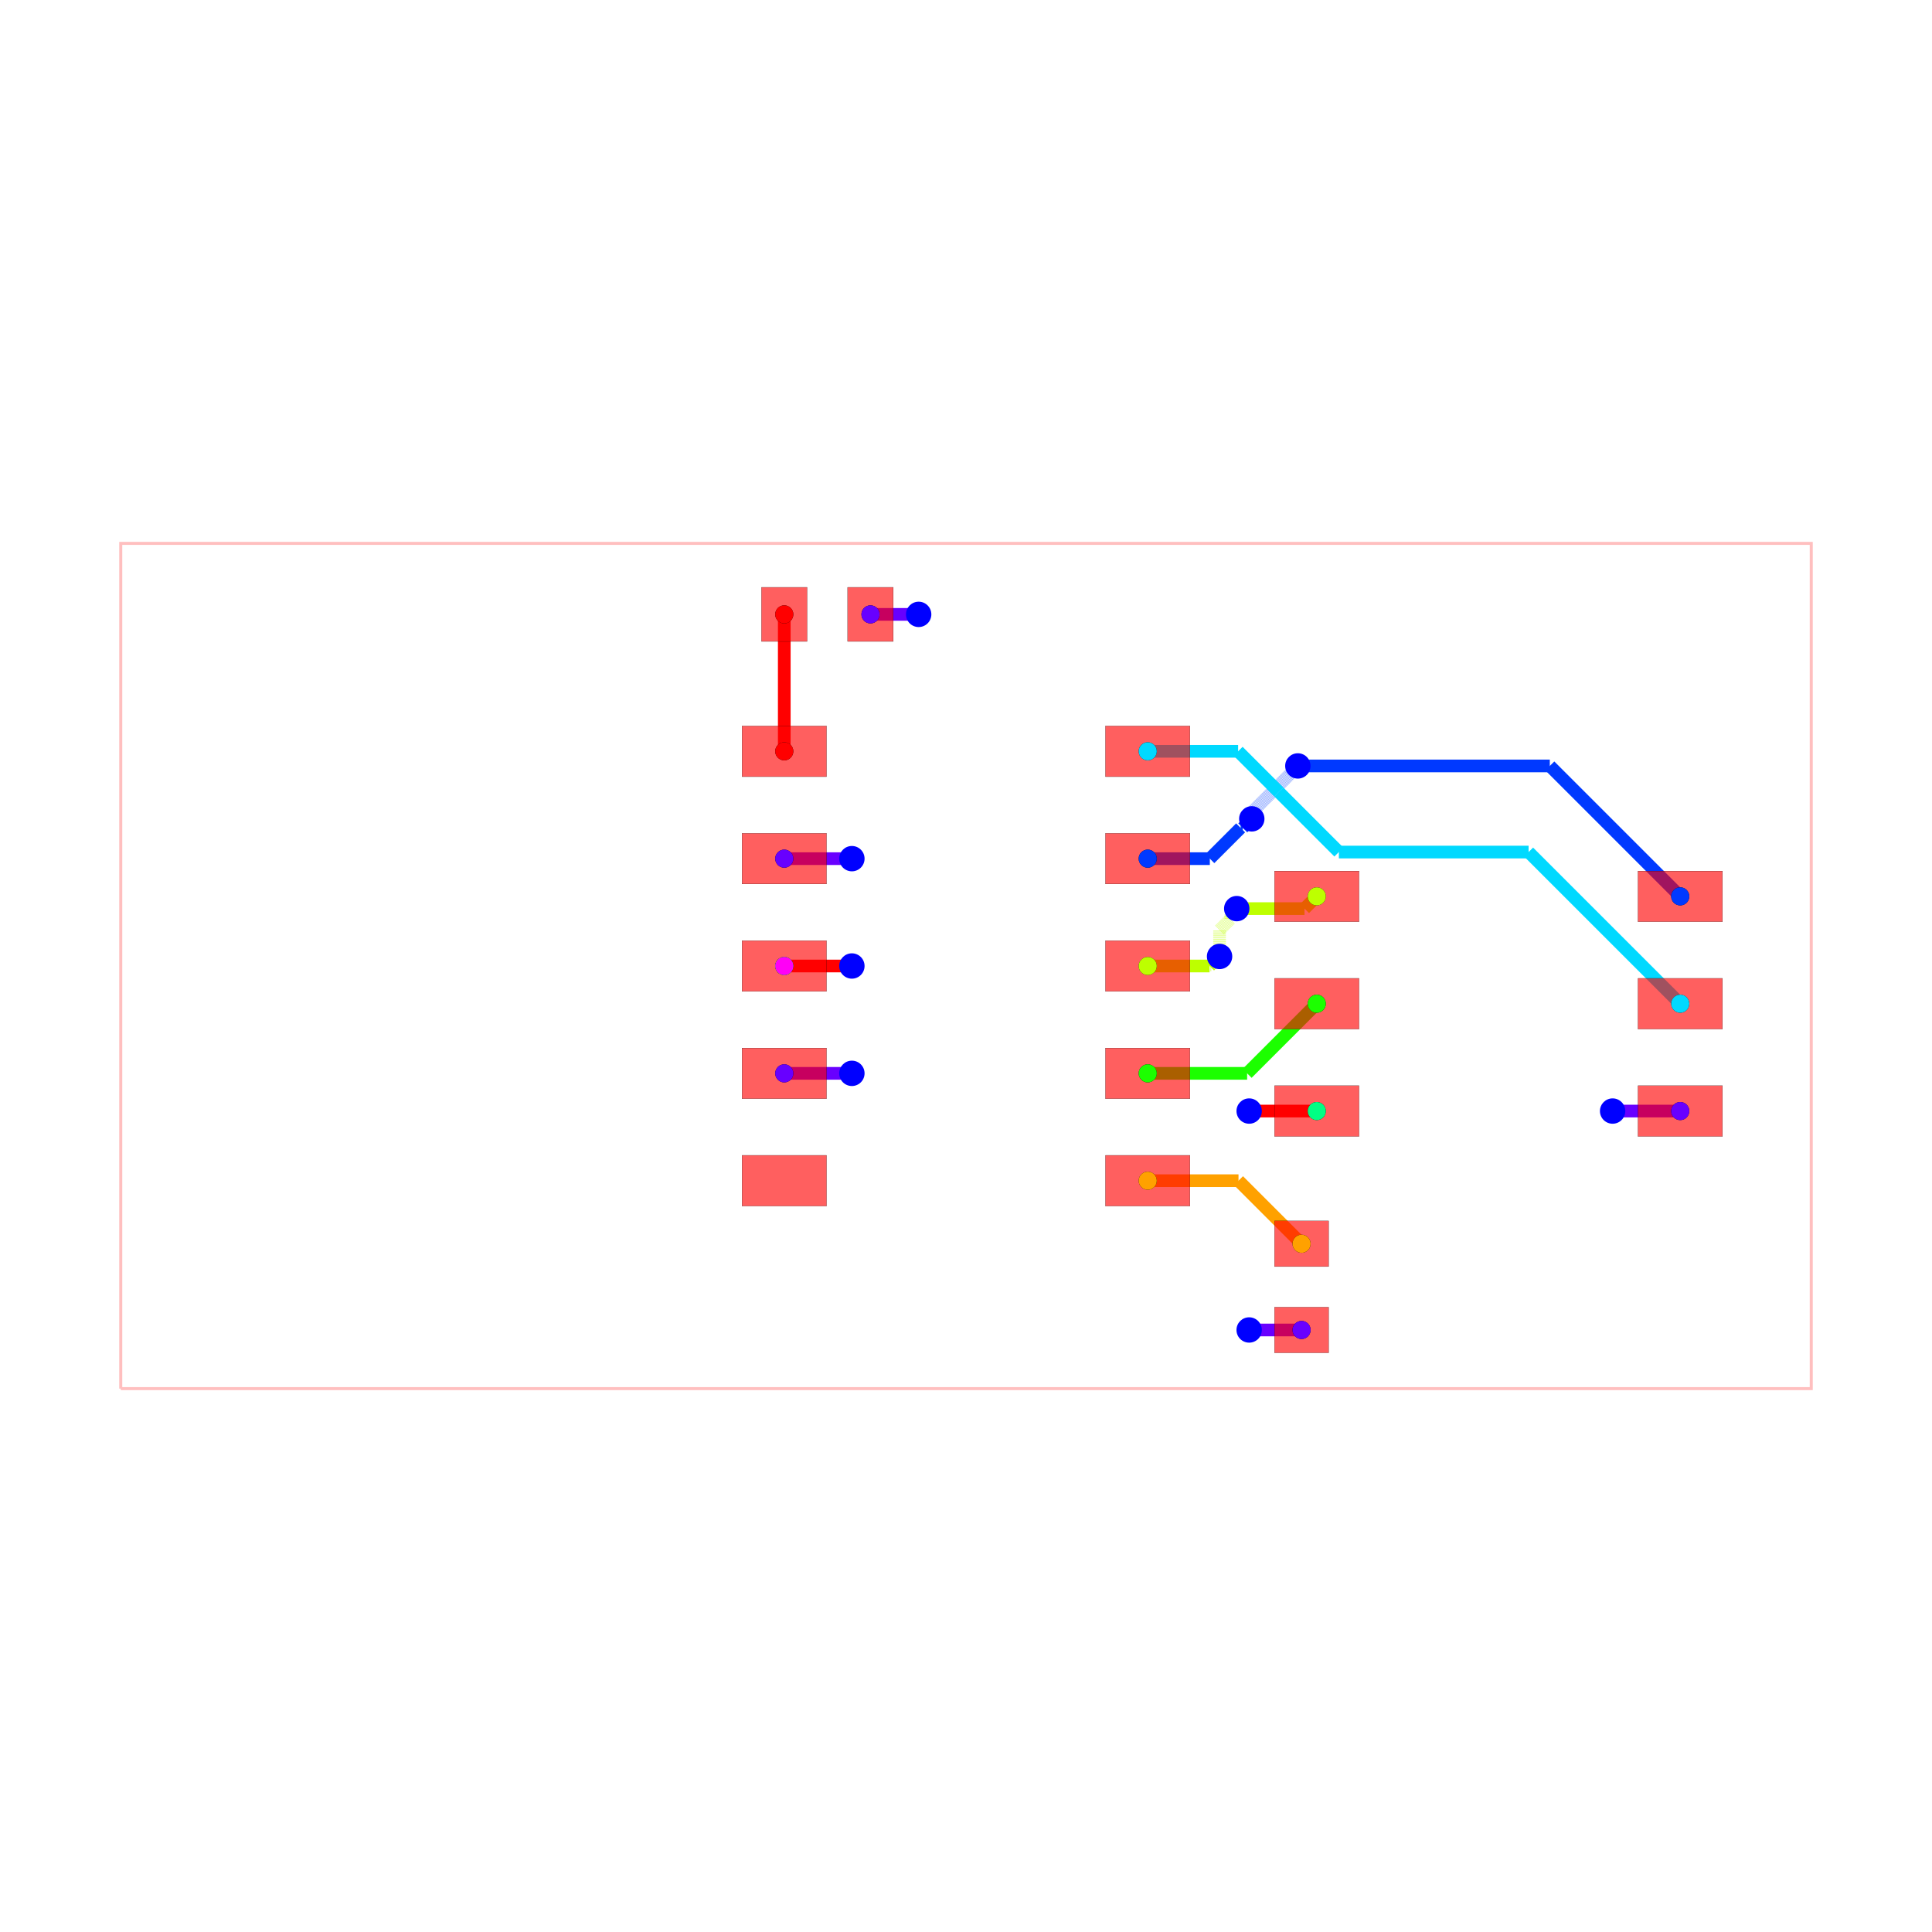
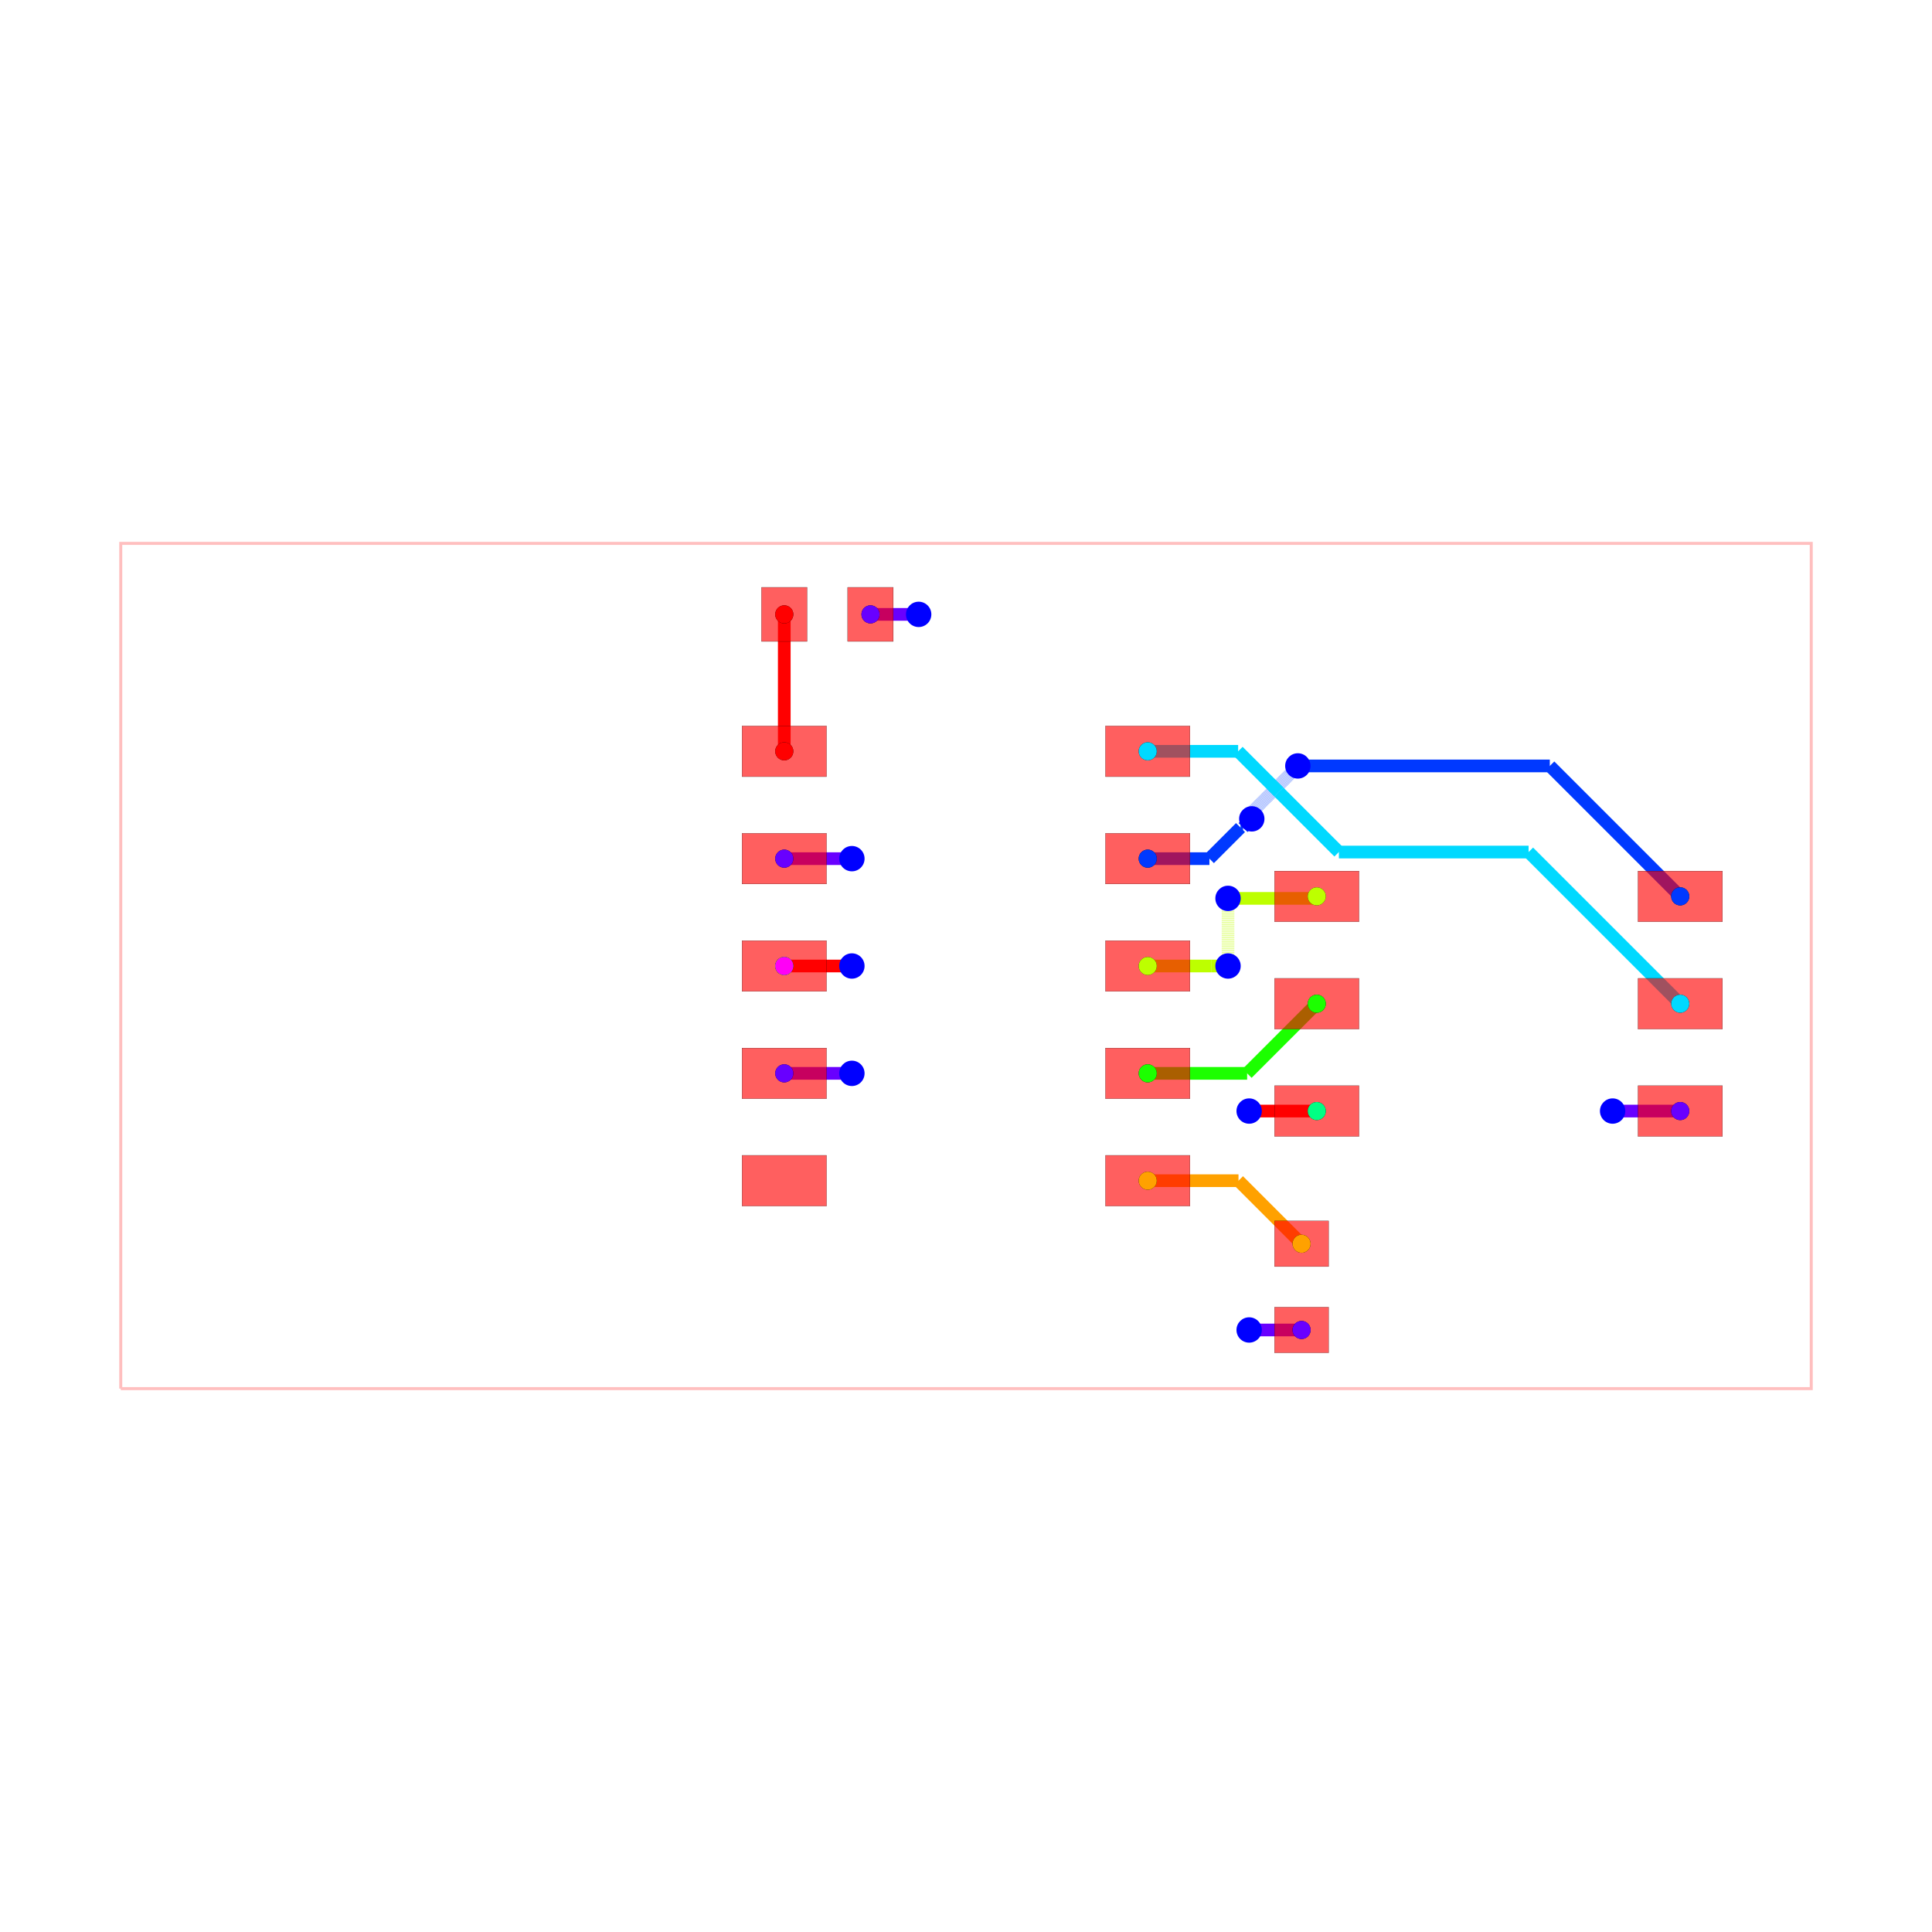
<svg xmlns="http://www.w3.org/2000/svg" width="640" height="640" viewBox="0 0 640 640">
  <rect width="100%" height="100%" fill="white" />
  <g>
    <polyline data-points="-10,-5 10,-5 10,5 -10,5 -10,-5" data-type="line" data-label="" points="40,460 600,460 600,180 40,180 40,460" fill="none" stroke="rgba(255,0,0,0.25)" stroke-width="1px" />
  </g>
  <g>
-     <polyline data-points="-1.1300000000000006,4.16 -0.5600000000000005,4.16" data-type="line" data-label="" points="288.36,203.52 304.32,203.52" fill="none" stroke="hsl(264.444, 100%, 50%)" stroke-width="4.2" />
-   </g>
-   <g>
-     <polyline data-points="3.3500000000000005,-4.306126129310514 3.969873870689486,-4.306126129310514" data-type="line" data-label="" points="413.8,440.572 431.156,440.572" fill="none" stroke="hsl(264.444, 100%, 50%)" stroke-width="4.2" />
-   </g>
-   <g>
-     <polyline data-points="3.969873870689486,-4.306126129310514 3.97,-4.306" data-type="line" data-label="" points="431.156,440.572 431.16,440.568" fill="none" stroke="hsl(264.444, 100%, 50%)" stroke-width="4.2" />
-   </g>
-   <g>
-     <polyline data-points="8.45,-1.716126129310514 7.6499999999999995,-1.716126129310514" data-type="line" data-label="" points="556.6,368.052 534.2,368.052" fill="none" stroke="hsl(264.444, 100%, 50%)" stroke-width="4.2" />
-   </g>
-   <g>
-     <polyline data-points="-2.15,1.27 -1.3499999999999999,1.27" data-type="line" data-label="" points="259.8,284.44 282.2,284.44" fill="none" stroke="hsl(264.444, 100%, 50%)" stroke-width="4.2" />
-   </g>
-   <g>
-     <polyline data-points="-2.15,-1.27 -1.3499999999999999,-1.27" data-type="line" data-label="" points="259.8,355.56 282.2,355.56" fill="none" stroke="hsl(264.444, 100%, 50%)" stroke-width="4.2" />
-   </g>
-   <g>
-     <polyline data-points="2.15,1.27 2.884722277348594,1.27" data-type="line" data-label="" points="380.2,284.44 400.772,284.44" fill="none" stroke="hsl(226.667, 100%, 50%)" stroke-width="4.2" />
-   </g>
-   <g>
-     <polyline data-points="2.884722277348594,1.27 3.2489180357799654,1.6341957584313713" data-type="line" data-label="" points="400.772,284.44 410.97,274.243" fill="none" stroke="hsl(226.667, 100%, 50%)" stroke-width="4.2" />
-   </g>
-   <g>
-     <polyline data-points="3.2489180357799654,1.6341957584313713 3.274195758431371,1.6341957584313713" data-type="line" data-label="" points="410.97,274.243 411.677,274.243" fill="none" stroke="hsl(226.667, 100%, 50%)" stroke-width="4.2" />
-   </g>
-   <g>
-     <polyline data-points="3.274195758431371,1.6341957584313713 3.381,1.741" data-type="line" data-label="" points="411.677,274.243 414.668,271.252" fill="none" stroke="hsl(226.667, 100%, 50%)" stroke-width="4.2" />
-   </g>
-   <g>
-     <polyline data-points="3.381,1.741 3.381,1.8180839903628652" data-type="line" data-label="" points="414.668,271.252 414.668,269.094" fill="none" stroke="rgba(0,60,255,0.5)" stroke-width="4.2" stroke-dasharray="0.2 0.2" />
-   </g>
-   <g>
-     <polyline data-points="3.381,1.8180839903628652 3.856057800637764,2.2931417910006293" data-type="line" data-label="" points="414.668,269.094 427.97,255.792" fill="none" stroke="rgba(0,60,255,0.5)" stroke-width="4.2" stroke-dasharray="0.2 0.2" />
-   </g>
-   <g>
-     <polyline data-points="3.856057800637764,2.2931417910006293 3.856057800637764,2.2970578006377638" data-type="line" data-label="" points="427.97,255.792 427.97,255.682" fill="none" stroke="rgba(0,60,255,0.5)" stroke-width="4.2" stroke-dasharray="0.2 0.2" />
-   </g>
-   <g>
-     <polyline data-points="3.856057800637764,2.2970578006377638 3.926,2.367" data-type="line" data-label="" points="427.97,255.682 429.928,253.724" fill="none" stroke="rgba(0,60,255,0.5)" stroke-width="4.2" stroke-dasharray="0.2 0.2" />
+     <polyline data-points="-0.5600000000000005,4.16 -1.13,4.16" data-type="line" data-label="" points="304.32,203.52 288.36,203.52" fill="none" stroke="hsl(264.444, 100%, 50%)" stroke-width="4.2" />
+   </g>
+   <g>
+     <polyline data-points="3.97,-4.306126129310514 3.3501261293105142,-4.306126129310514" data-type="line" data-label="" points="431.16,440.572 413.804,440.572" fill="none" stroke="hsl(264.444, 100%, 50%)" stroke-width="4.2" />
+   </g>
+   <g>
+     <polyline data-points="3.3501261293105142,-4.306126129310514 3.35,-4.306" data-type="line" data-label="" points="413.804,440.572 413.8,440.568" fill="none" stroke="hsl(264.444, 100%, 50%)" stroke-width="4.2" />
+   </g>
+   <g>
+     <polyline data-points="7.6499999999999995,-1.716126129310514 8.449873870689485,-1.716126129310514" data-type="line" data-label="" points="534.2,368.052 556.596,368.052" fill="none" stroke="hsl(264.444, 100%, 50%)" stroke-width="4.2" />
+   </g>
+   <g>
+     <polyline data-points="8.449873870689485,-1.716126129310514 8.45,-1.716" data-type="line" data-label="" points="556.596,368.052 556.6,368.048" fill="none" stroke="hsl(264.444, 100%, 50%)" stroke-width="4.2" />
+   </g>
+   <g>
+     <polyline data-points="-1.3499999999999999,1.27 -2.15,1.27" data-type="line" data-label="" points="282.2,284.44 259.8,284.44" fill="none" stroke="hsl(264.444, 100%, 50%)" stroke-width="4.2" />
+   </g>
+   <g>
+     <polyline data-points="-1.3499999999999999,-1.27 -2.15,-1.27" data-type="line" data-label="" points="282.2,355.56 259.8,355.56" fill="none" stroke="hsl(264.444, 100%, 50%)" stroke-width="4.2" />
+   </g>
+   <g>
+     <polyline data-points="2.15,1.27 2.8798353645872017,1.27" data-type="line" data-label="" points="380.2,284.44 400.635,284.44" fill="none" stroke="hsl(226.667, 100%, 50%)" stroke-width="4.2" />
+   </g>
+   <g>
+     <polyline data-points="2.8798353645872017,1.27 3.24758605802095,1.6377506934337482" data-type="line" data-label="" points="400.635,284.44 410.932,274.143" fill="none" stroke="hsl(226.667, 100%, 50%)" stroke-width="4.2" />
+   </g>
+   <g>
+     <polyline data-points="3.24758605802095,1.6377506934337482 3.277750693433748,1.6377506934337482" data-type="line" data-label="" points="410.932,274.143 411.777,274.143" fill="none" stroke="hsl(226.667, 100%, 50%)" stroke-width="4.2" />
+   </g>
+   <g>
+     <polyline data-points="3.277750693433748,1.6377506934337482 3.381,1.741" data-type="line" data-label="" points="411.777,274.143 414.668,271.252" fill="none" stroke="hsl(226.667, 100%, 50%)" stroke-width="4.2" />
+   </g>
+   <g>
+     <polyline data-points="3.381,1.741 3.381,1.818101302671701" data-type="line" data-label="" points="414.668,271.252 414.668,269.093" fill="none" stroke="rgba(0,60,255,0.5)" stroke-width="4.2" stroke-dasharray="0.2 0.2" />
+   </g>
+   <g>
+     <polyline data-points="3.381,1.818101302671701 3.856045777717258,2.2931470803889593" data-type="line" data-label="" points="414.668,269.093 427.969,255.792" fill="none" stroke="rgba(0,60,255,0.5)" stroke-width="4.2" stroke-dasharray="0.2 0.2" />
+   </g>
+   <g>
+     <polyline data-points="3.856045777717258,2.2931470803889593 3.856045777717258,2.297045777717258" data-type="line" data-label="" points="427.969,255.792 427.969,255.683" fill="none" stroke="rgba(0,60,255,0.5)" stroke-width="4.2" stroke-dasharray="0.2 0.2" />
+   </g>
+   <g>
+     <polyline data-points="3.856045777717258,2.297045777717258 3.926,2.367" data-type="line" data-label="" points="427.969,255.683 429.928,253.724" fill="none" stroke="rgba(0,60,255,0.5)" stroke-width="4.2" stroke-dasharray="0.2 0.2" />
  </g>
  <g>
    <polyline data-points="3.926,2.367 6.906999999999999,2.367" data-type="line" data-label="" points="429.928,253.724 513.396,253.724" fill="none" stroke="hsl(226.667, 100%, 50%)" stroke-width="4.2" />
  </g>
  <g>
    <polyline data-points="6.906999999999999,2.367 8.45,0.824" data-type="line" data-label="" points="513.396,253.724 556.6,296.928" fill="none" stroke="hsl(226.667, 100%, 50%)" stroke-width="4.2" />
  </g>
  <g>
-     <polyline data-points="2.15,2.54 3.2194569925814296,2.54" data-type="line" data-label="" points="380.2,248.88 410.145,248.88" fill="none" stroke="hsl(188.889, 100%, 50%)" stroke-width="4.2" />
-   </g>
-   <g>
-     <polyline data-points="3.2194569925814296,2.54 3.700610211184455,2.0588467813969746" data-type="line" data-label="" points="410.145,248.88 423.617,262.352" fill="none" stroke="hsl(188.889, 100%, 50%)" stroke-width="4.2" />
-   </g>
-   <g>
-     <polyline data-points="3.700610211184455,2.0588467813969746 4.411370165192821,1.3480868273886082" data-type="line" data-label="" points="423.617,262.352 443.518,282.254" fill="none" stroke="hsl(188.889, 100%, 50%)" stroke-width="4.2" />
-   </g>
-   <g>
-     <polyline data-points="4.411370165192821,1.3480868273886082 6.655913172611391,1.3480868273886082" data-type="line" data-label="" points="443.518,282.254 506.366,282.254" fill="none" stroke="hsl(188.889, 100%, 50%)" stroke-width="4.2" />
-   </g>
-   <g>
-     <polyline data-points="6.655913172611391,1.3480868273886082 8.45,-0.446" data-type="line" data-label="" points="506.366,282.254 556.6,332.488" fill="none" stroke="hsl(188.889, 100%, 50%)" stroke-width="4.2" />
-   </g>
-   <g>
-     <polyline data-points="4.15,-1.716126129310514 3.3500000000000005,-1.716126129310514" data-type="line" data-label="" points="436.2,368.052 413.8,368.052" fill="none" stroke="red" stroke-width="4.2" />
-   </g>
-   <g>
-     <polyline data-points="-2.15,0 -1.3499999999999999,0" data-type="line" data-label="" points="259.8,320 282.2,320" fill="none" stroke="red" stroke-width="4.2" />
+     <polyline data-points="2.15,2.54 3.219628728130979,2.54" data-type="line" data-label="" points="380.2,248.88 410.15,248.88" fill="none" stroke="hsl(188.889, 100%, 50%)" stroke-width="4.2" />
+   </g>
+   <g>
+     <polyline data-points="3.219628728130979,2.54 3.7006605467475917,2.058968181383387" data-type="line" data-label="" points="410.15,248.88 423.618,262.349" fill="none" stroke="hsl(188.889, 100%, 50%)" stroke-width="4.2" />
+   </g>
+   <g>
+     <polyline data-points="3.7006605467475917,2.058968181383387 4.411541911181928,1.3480868169490514" data-type="line" data-label="" points="423.618,262.349 443.523,282.254" fill="none" stroke="hsl(188.889, 100%, 50%)" stroke-width="4.2" />
+   </g>
+   <g>
+     <polyline data-points="4.411541911181928,1.3480868169490514 6.655913183050948,1.3480868169490514" data-type="line" data-label="" points="443.523,282.254 506.366,282.254" fill="none" stroke="hsl(188.889, 100%, 50%)" stroke-width="4.2" />
+   </g>
+   <g>
+     <polyline data-points="6.655913183050948,1.3480868169490514 8.45,-0.446" data-type="line" data-label="" points="506.366,282.254 556.6,332.488" fill="none" stroke="hsl(188.889, 100%, 50%)" stroke-width="4.2" />
+   </g>
+   <g>
+     <polyline data-points="3.3500000000000005,-1.716126129310514 4.149873870689486,-1.716126129310514" data-type="line" data-label="" points="413.8,368.052 436.196,368.052" fill="none" stroke="red" stroke-width="4.2" />
+   </g>
+   <g>
+     <polyline data-points="4.149873870689486,-1.716126129310514 4.15,-1.716" data-type="line" data-label="" points="436.196,368.052 436.2,368.048" fill="none" stroke="red" stroke-width="4.2" />
+   </g>
+   <g>
+     <polyline data-points="-1.3499999999999999,0 -2.15,0" data-type="line" data-label="" points="282.2,320 259.8,320" fill="none" stroke="red" stroke-width="4.2" />
  </g>
  <g>
    <polyline data-points="2.15,-1.27 3.3260000000000005,-1.27" data-type="line" data-label="" points="380.2,355.56 413.128,355.56" fill="none" stroke="hsl(113.333, 100%, 50%)" stroke-width="4.2" />
  </g>
  <g>
    <polyline data-points="3.3260000000000005,-1.27 4.15,-0.446" data-type="line" data-label="" points="413.128,355.56 436.2,332.488" fill="none" stroke="hsl(113.333, 100%, 50%)" stroke-width="4.2" />
  </g>
  <g>
-     <polyline data-points="2.15,0 2.881391123629959,0" data-type="line" data-label="" points="380.2,320 400.679,320" fill="none" stroke="hsl(75.556, 100%, 50%)" stroke-width="4.2" />
-   </g>
-   <g>
-     <polyline data-points="2.881391123629959,0 2.894497376542947,0.013106252912987754" data-type="line" data-label="" points="400.679,320 401.046,319.633" fill="none" stroke="hsl(75.556, 100%, 50%)" stroke-width="4.2" />
-   </g>
-   <g>
-     <polyline data-points="2.894497376542947,0.013106252912987754 2.900106252912988,0.013106252912987754" data-type="line" data-label="" points="401.046,319.633 401.203,319.633" fill="none" stroke="hsl(75.556, 100%, 50%)" stroke-width="4.2" />
-   </g>
-   <g>
-     <polyline data-points="2.900106252912988,0.013106252912987754 3,0.113" data-type="line" data-label="" points="401.203,319.633 404,316.836" fill="none" stroke="hsl(75.556, 100%, 50%)" stroke-width="4.2" />
-   </g>
-   <g>
-     <polyline data-points="3,0.113 3,0.42690706185685434" data-type="line" data-label="" points="404,316.836 404,308.047" fill="none" stroke="rgba(191,255,0,0.5)" stroke-width="4.2" stroke-dasharray="0.2 0.2" />
-   </g>
-   <g>
-     <polyline data-points="3,0.42690706185685434 3.1308802893280863,0.5577873511849406" data-type="line" data-label="" points="404,308.047 407.665,304.382" fill="none" stroke="rgba(191,255,0,0.5)" stroke-width="4.2" stroke-dasharray="0.2 0.2" />
-   </g>
-   <g>
-     <polyline data-points="3.1308802893280863,0.5577873511849406 3.1308802893280863,0.6068802893280865" data-type="line" data-label="" points="407.665,304.382 407.665,303.007" fill="none" stroke="rgba(191,255,0,0.5)" stroke-width="4.2" stroke-dasharray="0.2 0.2" />
-   </g>
-   <g>
-     <polyline data-points="3.1308802893280863,0.6068802893280865 3.203,0.679" data-type="line" data-label="" points="407.665,303.007 409.684,300.988" fill="none" stroke="rgba(191,255,0,0.5)" stroke-width="4.2" stroke-dasharray="0.2 0.2" />
-   </g>
-   <g>
-     <polyline data-points="3.203,0.679 4.005000000000001,0.679" data-type="line" data-label="" points="409.684,300.988 432.14,300.988" fill="none" stroke="hsl(75.556, 100%, 50%)" stroke-width="4.2" />
-   </g>
-   <g>
-     <polyline data-points="4.005000000000001,0.679 4.15,0.824" data-type="line" data-label="" points="432.14,300.988 436.2,296.928" fill="none" stroke="hsl(75.556, 100%, 50%)" stroke-width="4.2" />
-   </g>
-   <g>
-     <polyline data-points="2.15,-2.54 3.224,-2.54" data-type="line" data-label="" points="380.2,391.12 410.272,391.12" fill="none" stroke="hsl(37.778, 100%, 50%)" stroke-width="4.2" />
-   </g>
-   <g>
-     <polyline data-points="3.224,-2.54 3.97,-3.286" data-type="line" data-label="" points="410.272,391.12 431.16,412.008" fill="none" stroke="hsl(37.778, 100%, 50%)" stroke-width="4.2" />
+     <polyline data-points="2.15,0 2.8998998007377246,0" data-type="line" data-label="" points="380.2,320 401.197,320" fill="none" stroke="hsl(75.556, 100%, 50%)" stroke-width="4.2" />
+   </g>
+   <g>
+     <polyline data-points="2.8998998007377246,0 3.0999999999999996,5.544459109788712e-17" data-type="line" data-label="" points="401.197,320 406.8,320" fill="none" stroke="hsl(75.556, 100%, 50%)" stroke-width="4.2" />
+   </g>
+   <g>
+     <polyline data-points="3.0999999999999996,5.551115123125783e-17 3.0999999999999996,0.7488829855092041" data-type="line" data-label="" points="406.8,320 406.8,299.031" fill="none" stroke="rgba(191,255,0,0.5)" stroke-width="4.2" stroke-dasharray="0.2 0.2" />
+   </g>
+   <g>
+     <polyline data-points="3.0999999999999996,0.7488829855092041 3.0999999999999996,0.8" data-type="line" data-label="" points="406.8,299.031 406.8,297.6" fill="none" stroke="rgba(191,255,0,0.5)" stroke-width="4.2" stroke-dasharray="0.2 0.2" />
+   </g>
+   <g>
+     <polyline data-points="3.0999999999999996,0.8 4.126,0.8" data-type="line" data-label="" points="406.8,297.6 435.528,297.6" fill="none" stroke="hsl(75.556, 100%, 50%)" stroke-width="4.2" />
+   </g>
+   <g>
+     <polyline data-points="4.126,0.8 4.15,0.824" data-type="line" data-label="" points="435.528,297.6 436.2,296.928" fill="none" stroke="hsl(75.556, 100%, 50%)" stroke-width="4.2" />
+   </g>
+   <g>
+     <polyline data-points="2.15,-2.54 3.2238738706894856,-2.54" data-type="line" data-label="" points="380.2,391.12 410.268,391.12" fill="none" stroke="hsl(37.778, 100%, 50%)" stroke-width="4.2" />
+   </g>
+   <g>
+     <polyline data-points="3.2238738706894856,-2.54 3.97,-3.2861261293105146" data-type="line" data-label="" points="410.268,391.12 431.16,412.012" fill="none" stroke="hsl(37.778, 100%, 50%)" stroke-width="4.2" />
  </g>
  <g>
    <polyline data-points="-2.15,2.54 -2.15,4.16" data-type="line" data-label="" points="259.8,248.88 259.8,203.52" fill="none" stroke="hsl(0, 100%, 50%)" stroke-width="4.2" />
  </g>
  <g>
    <rect data-type="rect" data-label="top source_trace_3" data-x="-2.15" data-y="2.54" x="245.8" y="240.48" width="28" height="16.8" fill="rgba(255,0,0,0.25)" stroke="black" stroke-width="0.036" />
  </g>
  <g>
    <rect data-type="rect" data-label="top source_net_0" data-x="-2.15" data-y="1.27" x="245.8" y="276.04" width="28" height="16.8" fill="rgba(255,0,0,0.25)" stroke="black" stroke-width="0.036" />
  </g>
  <g>
    <rect data-type="rect" data-label="top source_trace_9, source_net_1" data-x="-2.15" data-y="0" x="245.8" y="311.6" width="28" height="16.8" fill="rgba(255,0,0,0.25)" stroke="black" stroke-width="0.036" />
  </g>
  <g>
    <rect data-type="rect" data-label="top source_net_0" data-x="-2.15" data-y="-1.27" x="245.8" y="347.16" width="28" height="16.8" fill="rgba(255,0,0,0.25)" stroke="black" stroke-width="0.036" />
  </g>
  <g>
    <rect data-type="rect" data-label="top" data-x="-2.15" data-y="-2.54" x="245.8" y="382.72" width="28" height="16.8" fill="rgba(255,0,0,0.25)" stroke="black" stroke-width="0.036" />
  </g>
  <g>
    <rect data-type="rect" data-label="top source_trace_5" data-x="2.15" data-y="-2.54" x="366.2" y="382.72" width="28" height="16.8" fill="rgba(255,0,0,0.25)" stroke="black" stroke-width="0.036" />
  </g>
  <g>
    <rect data-type="rect" data-label="top source_trace_8" data-x="2.15" data-y="-1.27" x="366.2" y="347.16" width="28" height="16.8" fill="rgba(255,0,0,0.25)" stroke="black" stroke-width="0.036" />
  </g>
  <g>
    <rect data-type="rect" data-label="top source_trace_7" data-x="2.15" data-y="0" x="366.2" y="311.6" width="28" height="16.8" fill="rgba(255,0,0,0.25)" stroke="black" stroke-width="0.036" />
  </g>
  <g>
    <rect data-type="rect" data-label="top source_trace_12" data-x="2.15" data-y="1.27" x="366.2" y="276.04" width="28" height="16.8" fill="rgba(255,0,0,0.25)" stroke="black" stroke-width="0.036" />
  </g>
  <g>
    <rect data-type="rect" data-label="top source_trace_11" data-x="2.15" data-y="2.54" x="366.2" y="240.48" width="28" height="16.8" fill="rgba(255,0,0,0.25)" stroke="black" stroke-width="0.036" />
  </g>
  <g>
    <rect data-type="rect" data-label="top source_trace_3" data-x="-2.1500000000000004" data-y="4.16" x="252.24" y="194.56" width="15.12" height="17.92" fill="rgba(255,0,0,0.25)" stroke="black" stroke-width="0.036" />
  </g>
  <g>
    <rect data-type="rect" data-label="top source_net_0" data-x="-1.1300000000000006" data-y="4.16" x="280.8" y="194.56" width="15.12" height="17.92" fill="rgba(255,0,0,0.25)" stroke="black" stroke-width="0.036" />
  </g>
  <g>
    <rect data-type="rect" data-label="top source_trace_5" data-x="3.97" data-y="-3.2861261293105146" x="422.2" y="404.452" width="17.92" height="15.12" fill="rgba(255,0,0,0.25)" stroke="black" stroke-width="0.036" />
  </g>
  <g>
    <rect data-type="rect" data-label="top source_net_0" data-x="3.97" data-y="-4.306126129310514" x="422.2" y="433.012" width="17.92" height="15.12" fill="rgba(255,0,0,0.25)" stroke="black" stroke-width="0.036" />
  </g>
  <g>
    <rect data-type="rect" data-label="top source_trace_7" data-x="4.15" data-y="0.8238738706894861" x="422.2" y="288.532" width="28" height="16.8" fill="rgba(255,0,0,0.25)" stroke="black" stroke-width="0.036" />
  </g>
  <g>
    <rect data-type="rect" data-label="top source_trace_8" data-x="4.15" data-y="-0.4461261293105139" x="422.2" y="324.092" width="28" height="16.8" fill="rgba(255,0,0,0.25)" stroke="black" stroke-width="0.036" />
  </g>
  <g>
    <rect data-type="rect" data-label="top source_trace_9, source_net_1" data-x="4.15" data-y="-1.716126129310514" x="422.2" y="359.652" width="28" height="16.8" fill="rgba(255,0,0,0.25)" stroke="black" stroke-width="0.036" />
  </g>
  <g>
    <rect data-type="rect" data-label="top source_net_0" data-x="8.45" data-y="-1.716126129310514" x="542.6" y="359.652" width="28" height="16.8" fill="rgba(255,0,0,0.25)" stroke="black" stroke-width="0.036" />
  </g>
  <g>
    <rect data-type="rect" data-label="top source_trace_11" data-x="8.45" data-y="-0.4461261293105139" x="542.6" y="324.092" width="28" height="16.8" fill="rgba(255,0,0,0.25)" stroke="black" stroke-width="0.036" />
  </g>
  <g>
    <rect data-type="rect" data-label="top source_trace_12" data-x="8.45" data-y="0.8238738706894861" x="542.6" y="288.532" width="28" height="16.8" fill="rgba(255,0,0,0.25)" stroke="black" stroke-width="0.036" />
  </g>
  <g>
    <rect data-type="rect" data-label="top source_trace_3" data-x="-2.15" data-y="2.54" x="245.8" y="240.48" width="28" height="16.8" fill="rgba(255,0,0,0.5)" stroke="black" stroke-width="0.036" />
  </g>
  <g>
    <rect data-type="rect" data-label="top source_net_0" data-x="-2.15" data-y="1.27" x="245.8" y="276.04" width="28" height="16.8" fill="rgba(255,0,0,0.5)" stroke="black" stroke-width="0.036" />
  </g>
  <g>
    <rect data-type="rect" data-label="top source_trace_9, source_net_1" data-x="-2.15" data-y="0" x="245.8" y="311.6" width="28" height="16.8" fill="rgba(255,0,0,0.5)" stroke="black" stroke-width="0.036" />
  </g>
  <g>
    <rect data-type="rect" data-label="top source_net_0" data-x="-2.15" data-y="-1.27" x="245.8" y="347.16" width="28" height="16.8" fill="rgba(255,0,0,0.5)" stroke="black" stroke-width="0.036" />
  </g>
  <g>
    <rect data-type="rect" data-label="top" data-x="-2.15" data-y="-2.54" x="245.8" y="382.72" width="28" height="16.8" fill="rgba(255,0,0,0.5)" stroke="black" stroke-width="0.036" />
  </g>
  <g>
    <rect data-type="rect" data-label="top source_trace_5" data-x="2.15" data-y="-2.54" x="366.2" y="382.72" width="28" height="16.8" fill="rgba(255,0,0,0.5)" stroke="black" stroke-width="0.036" />
  </g>
  <g>
    <rect data-type="rect" data-label="top source_trace_8" data-x="2.15" data-y="-1.27" x="366.2" y="347.16" width="28" height="16.8" fill="rgba(255,0,0,0.5)" stroke="black" stroke-width="0.036" />
  </g>
  <g>
    <rect data-type="rect" data-label="top source_trace_7" data-x="2.15" data-y="0" x="366.2" y="311.6" width="28" height="16.8" fill="rgba(255,0,0,0.5)" stroke="black" stroke-width="0.036" />
  </g>
  <g>
    <rect data-type="rect" data-label="top source_trace_12" data-x="2.15" data-y="1.27" x="366.2" y="276.04" width="28" height="16.8" fill="rgba(255,0,0,0.5)" stroke="black" stroke-width="0.036" />
  </g>
  <g>
    <rect data-type="rect" data-label="top source_trace_11" data-x="2.15" data-y="2.54" x="366.2" y="240.48" width="28" height="16.8" fill="rgba(255,0,0,0.5)" stroke="black" stroke-width="0.036" />
  </g>
  <g>
    <rect data-type="rect" data-label="top source_trace_3" data-x="-2.1500000000000004" data-y="4.16" x="252.24" y="194.56" width="15.12" height="17.92" fill="rgba(255,0,0,0.5)" stroke="black" stroke-width="0.036" />
  </g>
  <g>
    <rect data-type="rect" data-label="top source_net_0" data-x="-1.1300000000000006" data-y="4.16" x="280.8" y="194.56" width="15.12" height="17.92" fill="rgba(255,0,0,0.5)" stroke="black" stroke-width="0.036" />
  </g>
  <g>
    <rect data-type="rect" data-label="top source_trace_5" data-x="3.97" data-y="-3.2861261293105146" x="422.2" y="404.452" width="17.92" height="15.12" fill="rgba(255,0,0,0.5)" stroke="black" stroke-width="0.036" />
  </g>
  <g>
    <rect data-type="rect" data-label="top source_net_0" data-x="3.97" data-y="-4.306126129310514" x="422.2" y="433.012" width="17.92" height="15.12" fill="rgba(255,0,0,0.5)" stroke="black" stroke-width="0.036" />
  </g>
  <g>
    <rect data-type="rect" data-label="top source_trace_7" data-x="4.15" data-y="0.8238738706894861" x="422.2" y="288.532" width="28" height="16.8" fill="rgba(255,0,0,0.5)" stroke="black" stroke-width="0.036" />
  </g>
  <g>
    <rect data-type="rect" data-label="top source_trace_8" data-x="4.15" data-y="-0.4461261293105139" x="422.2" y="324.092" width="28" height="16.8" fill="rgba(255,0,0,0.5)" stroke="black" stroke-width="0.036" />
  </g>
  <g>
    <rect data-type="rect" data-label="top source_trace_9, source_net_1" data-x="4.15" data-y="-1.716126129310514" x="422.2" y="359.652" width="28" height="16.8" fill="rgba(255,0,0,0.5)" stroke="black" stroke-width="0.036" />
  </g>
  <g>
    <rect data-type="rect" data-label="top source_net_0" data-x="8.45" data-y="-1.716126129310514" x="542.6" y="359.652" width="28" height="16.8" fill="rgba(255,0,0,0.5)" stroke="black" stroke-width="0.036" />
  </g>
  <g>
    <rect data-type="rect" data-label="top source_trace_11" data-x="8.45" data-y="-0.4461261293105139" x="542.6" y="324.092" width="28" height="16.8" fill="rgba(255,0,0,0.5)" stroke="black" stroke-width="0.036" />
  </g>
  <g>
    <rect data-type="rect" data-label="top source_trace_12" data-x="8.45" data-y="0.8238738706894861" x="542.6" y="288.532" width="28" height="16.8" fill="rgba(255,0,0,0.5)" stroke="black" stroke-width="0.036" />
  </g>
  <circle data-type="circle" data-label="" data-x="-0.5600000000000005" data-y="4.16" cx="304.32" cy="203.52" r="4.2" fill="blue" stroke="none" stroke-width="0.036" />
  <circle data-type="circle" data-label="" data-x="3.3500000000000005" data-y="-4.306126129310514" cx="413.8" cy="440.572" r="4.2" fill="blue" stroke="none" stroke-width="0.036" />
  <circle data-type="circle" data-label="" data-x="7.6499999999999995" data-y="-1.716126129310514" cx="534.2" cy="368.052" r="4.2" fill="blue" stroke="none" stroke-width="0.036" />
  <circle data-type="circle" data-label="" data-x="-1.3499999999999999" data-y="1.27" cx="282.2" cy="284.44" r="4.2" fill="blue" stroke="none" stroke-width="0.036" />
  <circle data-type="circle" data-label="" data-x="-1.3499999999999999" data-y="-1.27" cx="282.2" cy="355.56" r="4.2" fill="blue" stroke="none" stroke-width="0.036" />
  <circle data-type="circle" data-label="" data-x="3.381" data-y="1.741" cx="414.668" cy="271.252" r="4.2" fill="blue" stroke="none" stroke-width="0.036" />
  <circle data-type="circle" data-label="" data-x="3.926" data-y="2.367" cx="429.928" cy="253.724" r="4.2" fill="blue" stroke="none" stroke-width="0.036" />
  <circle data-type="circle" data-label="" data-x="3.3500000000000005" data-y="-1.716126129310514" cx="413.8" cy="368.052" r="4.2" fill="blue" stroke="none" stroke-width="0.036" />
  <circle data-type="circle" data-label="" data-x="-1.3499999999999999" data-y="0" cx="282.2" cy="320" r="4.2" fill="blue" stroke="none" stroke-width="0.036" />
-   <circle data-type="circle" data-label="" data-x="3" data-y="0.113" cx="404" cy="316.836" r="4.2" fill="blue" stroke="none" stroke-width="0.036" />
-   <circle data-type="circle" data-label="" data-x="3.203" data-y="0.679" cx="409.684" cy="300.988" r="4.2" fill="blue" stroke="none" stroke-width="0.036" />
+   <circle data-type="circle" data-label="" data-x="3.0999999999999996" data-y="5.551115123125783e-17" cx="406.8" cy="320" r="4.2" fill="blue" stroke="none" stroke-width="0.036" />
+   <circle data-type="circle" data-label="" data-x="3.0999999999999996" data-y="0.8" cx="406.8" cy="297.6" r="4.2" fill="blue" stroke="none" stroke-width="0.036" />
  <g>
    <circle data-type="point" data-label="source_trace_3 pcb_port_10" data-x="-2.1500000000000004" data-y="4.16" cx="259.8" cy="203.52" r="3" fill="black" />
  </g>
  <g>
    <circle data-type="point" data-label="source_trace_3 pcb_port_0" data-x="-2.15" data-y="2.54" cx="259.8" cy="248.88" r="3" fill="black" />
  </g>
  <g>
    <circle data-type="point" data-label="source_trace_5 pcb_port_12" data-x="3.97" data-y="-3.2861261293105146" cx="431.16" cy="412.012" r="3" fill="black" />
  </g>
  <g>
    <circle data-type="point" data-label="source_trace_5 pcb_port_5" data-x="2.15" data-y="-2.54" cx="380.2" cy="391.12" r="3" fill="black" />
  </g>
  <g>
    <circle data-type="point" data-label="source_trace_7 pcb_port_14" data-x="4.15" data-y="0.8238738706894861" cx="436.2" cy="296.932" r="3" fill="black" />
  </g>
  <g>
    <circle data-type="point" data-label="source_trace_7 pcb_port_7" data-x="2.15" data-y="0" cx="380.2" cy="320" r="3" fill="black" />
  </g>
  <g>
    <circle data-type="point" data-label="source_trace_8 pcb_port_15" data-x="4.15" data-y="-0.4461261293105139" cx="436.2" cy="332.492" r="3" fill="black" />
  </g>
  <g>
    <circle data-type="point" data-label="source_trace_8 pcb_port_6" data-x="2.15" data-y="-1.27" cx="380.2" cy="355.56" r="3" fill="black" />
  </g>
  <g>
    <circle data-type="point" data-label="source_trace_9 pcb_port_16" data-x="4.15" data-y="-1.716126129310514" cx="436.2" cy="368.052" r="3" fill="black" />
  </g>
  <g>
    <circle data-type="point" data-label="source_trace_9 pcb_port_2" data-x="-2.15" data-y="0" cx="259.8" cy="320" r="3" fill="black" />
  </g>
  <g>
    <circle data-type="point" data-label="source_trace_11 pcb_port_18" data-x="8.45" data-y="-0.4461261293105139" cx="556.6" cy="332.492" r="3" fill="black" />
  </g>
  <g>
    <circle data-type="point" data-label="source_trace_11 pcb_port_9" data-x="2.15" data-y="2.54" cx="380.2" cy="248.88" r="3" fill="black" />
  </g>
  <g>
    <circle data-type="point" data-label="source_trace_12 pcb_port_19" data-x="8.45" data-y="0.8238738706894861" cx="556.6" cy="296.932" r="3" fill="black" />
  </g>
  <g>
    <circle data-type="point" data-label="source_trace_12 pcb_port_8" data-x="2.15" data-y="1.27" cx="380.2" cy="284.44" r="3" fill="black" />
  </g>
  <g>
    <circle data-type="point" data-label="source_net_0 pcb_port_1" data-x="-2.15" data-y="1.27" cx="259.8" cy="284.44" r="3" fill="black" />
  </g>
  <g>
    <circle data-type="point" data-label="source_net_0 pcb_port_3" data-x="-2.15" data-y="-1.27" cx="259.8" cy="355.56" r="3" fill="black" />
  </g>
  <g>
    <circle data-type="point" data-label="source_net_0 pcb_port_11" data-x="-1.1300000000000006" data-y="4.16" cx="288.36" cy="203.52" r="3" fill="black" />
  </g>
  <g>
    <circle data-type="point" data-label="source_net_0 pcb_port_13" data-x="3.97" data-y="-4.306126129310514" cx="431.16" cy="440.572" r="3" fill="black" />
  </g>
  <g>
    <circle data-type="point" data-label="source_net_0 pcb_port_17" data-x="8.45" data-y="-1.716126129310514" cx="556.6" cy="368.052" r="3" fill="black" />
  </g>
  <g>
    <circle data-type="point" data-label="source_net_1 pcb_port_2" data-x="-2.15" data-y="0" cx="259.8" cy="320" r="3" fill="black" />
  </g>
  <g>
    <circle data-type="point" data-label="source_trace_3 source_trace_3 top" data-x="-2.1500000000000004" data-y="4.16" cx="259.8" cy="203.52" r="3" fill="hsl(0, 100%, 50%)" />
  </g>
  <g>
    <circle data-type="point" data-label="source_trace_3 source_trace_3 top" data-x="-2.15" data-y="2.54" cx="259.8" cy="248.88" r="3" fill="hsl(0, 100%, 50%)" />
  </g>
  <g>
    <circle data-type="point" data-label="source_trace_5 source_trace_5 top" data-x="3.97" data-y="-3.2861261293105146" cx="431.16" cy="412.012" r="3" fill="hsl(37.778, 100%, 50%)" />
  </g>
  <g>
    <circle data-type="point" data-label="source_trace_5 source_trace_5 top" data-x="2.15" data-y="-2.54" cx="380.2" cy="391.12" r="3" fill="hsl(37.778, 100%, 50%)" />
  </g>
  <g>
    <circle data-type="point" data-label="source_trace_7 source_trace_7 top" data-x="4.15" data-y="0.8238738706894861" cx="436.2" cy="296.932" r="3" fill="hsl(75.556, 100%, 50%)" />
  </g>
  <g>
    <circle data-type="point" data-label="source_trace_7 source_trace_7 top" data-x="2.15" data-y="0" cx="380.2" cy="320" r="3" fill="hsl(75.556, 100%, 50%)" />
  </g>
  <g>
    <circle data-type="point" data-label="source_trace_8 source_trace_8 top" data-x="4.15" data-y="-0.4461261293105139" cx="436.2" cy="332.492" r="3" fill="hsl(113.333, 100%, 50%)" />
  </g>
  <g>
    <circle data-type="point" data-label="source_trace_8 source_trace_8 top" data-x="2.15" data-y="-1.27" cx="380.2" cy="355.56" r="3" fill="hsl(113.333, 100%, 50%)" />
  </g>
  <g>
    <circle data-type="point" data-label="source_trace_9 source_trace_9 top" data-x="4.15" data-y="-1.716126129310514" cx="436.2" cy="368.052" r="3" fill="hsl(151.111, 100%, 50%)" />
  </g>
  <g>
    <circle data-type="point" data-label="source_trace_9 source_trace_9 top" data-x="-2.15" data-y="0" cx="259.8" cy="320" r="3" fill="hsl(151.111, 100%, 50%)" />
  </g>
  <g>
    <circle data-type="point" data-label="source_trace_11 source_trace_11 top" data-x="8.45" data-y="-0.4461261293105139" cx="556.6" cy="332.492" r="3" fill="hsl(188.889, 100%, 50%)" />
  </g>
  <g>
    <circle data-type="point" data-label="source_trace_11 source_trace_11 top" data-x="2.15" data-y="2.54" cx="380.2" cy="248.88" r="3" fill="hsl(188.889, 100%, 50%)" />
  </g>
  <g>
    <circle data-type="point" data-label="source_trace_12 source_trace_12 top" data-x="8.45" data-y="0.8238738706894861" cx="556.6" cy="296.932" r="3" fill="hsl(226.667, 100%, 50%)" />
  </g>
  <g>
    <circle data-type="point" data-label="source_trace_12 source_trace_12 top" data-x="2.15" data-y="1.27" cx="380.2" cy="284.44" r="3" fill="hsl(226.667, 100%, 50%)" />
  </g>
  <g>
    <circle data-type="point" data-label="source_net_0 source_net_0 top" data-x="-2.15" data-y="1.27" cx="259.8" cy="284.44" r="3" fill="hsl(264.444, 100%, 50%)" />
  </g>
  <g>
    <circle data-type="point" data-label="source_net_0 source_net_0 top" data-x="-2.15" data-y="-1.27" cx="259.8" cy="355.56" r="3" fill="hsl(264.444, 100%, 50%)" />
  </g>
  <g>
    <circle data-type="point" data-label="source_net_0 source_net_0 top" data-x="-1.1300000000000006" data-y="4.16" cx="288.36" cy="203.52" r="3" fill="hsl(264.444, 100%, 50%)" />
  </g>
  <g>
    <circle data-type="point" data-label="source_net_0 source_net_0 top" data-x="3.97" data-y="-4.306126129310514" cx="431.16" cy="440.572" r="3" fill="hsl(264.444, 100%, 50%)" />
  </g>
  <g>
    <circle data-type="point" data-label="source_net_0 source_net_0 top" data-x="8.45" data-y="-1.716126129310514" cx="556.6" cy="368.052" r="3" fill="hsl(264.444, 100%, 50%)" />
  </g>
  <g>
    <circle data-type="point" data-label="source_net_1 source_net_1 top" data-x="-2.15" data-y="0" cx="259.8" cy="320" r="3" fill="hsl(302.222, 100%, 50%)" />
  </g>
  <g id="crosshair" style="display: none">
    <line id="crosshair-h" y1="0" y2="640" stroke="#666" stroke-width="0.5" />
    <line id="crosshair-v" x1="0" x2="640" stroke="#666" stroke-width="0.5" />
    <text id="coordinates" font-family="monospace" font-size="12" fill="#666" />
  </g>
</svg>
